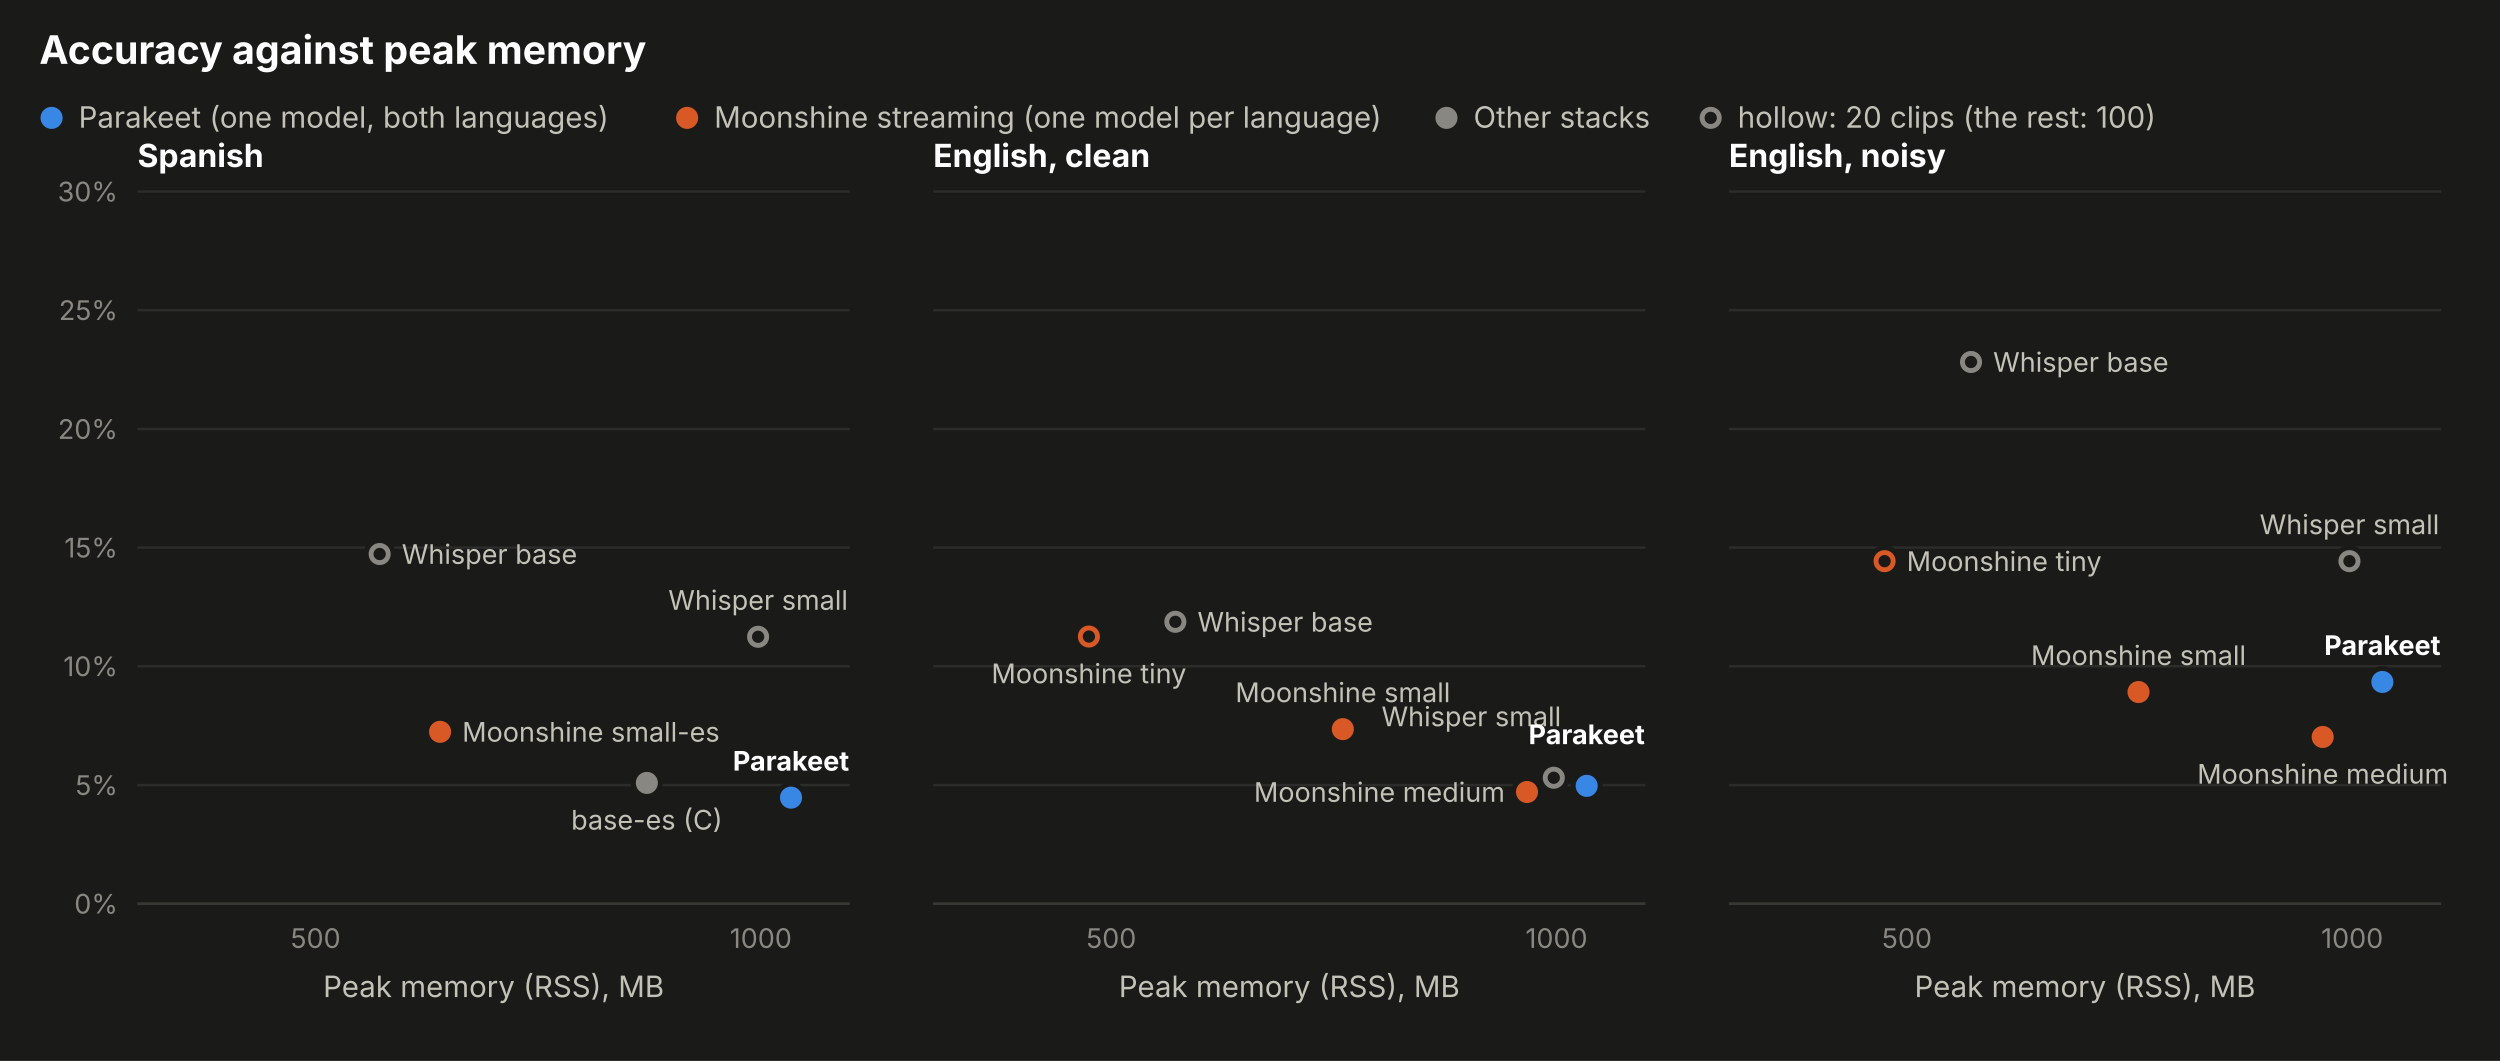
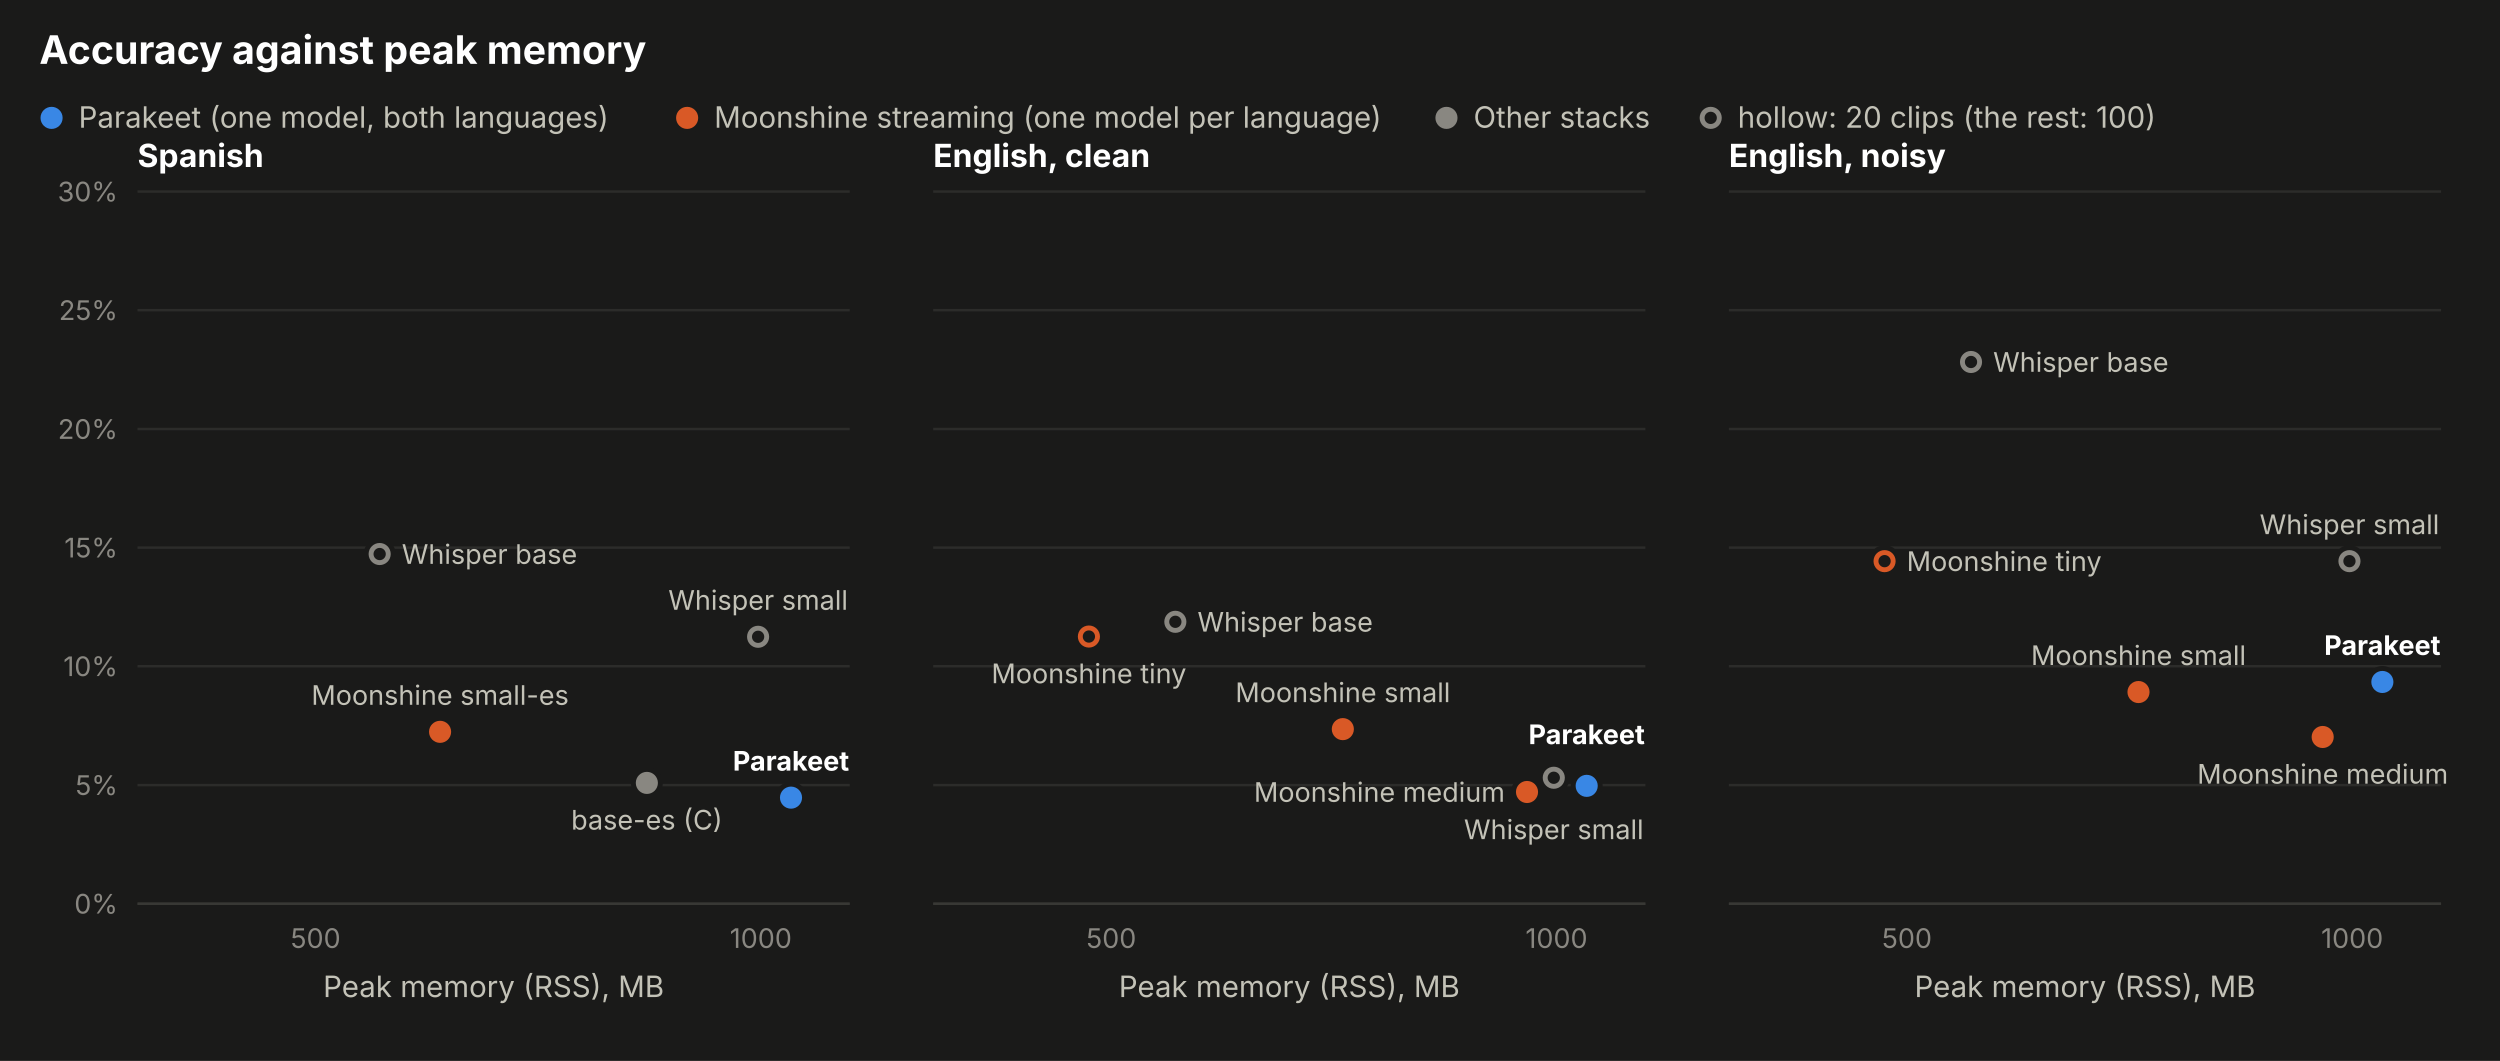
<svg xmlns="http://www.w3.org/2000/svg" width="1018" height="432" viewBox="0 0 1018 432" role="img" font-family="system-ui, -apple-system, &quot;Segoe UI&quot;, sans-serif">
  <rect width="1018" height="432" fill="#1a1a19" />
  <text x="16.0" y="26.0" font-size="16" fill="#ffffff" text-anchor="start" font-weight="bold">Accuracy against peak memory</text>
  <circle cx="21.0" cy="48.0" r="6.5" fill="#1a1a19" />
  <circle cx="21.0" cy="48.0" r="4.5" fill="#3987e5" />
  <text x="32.0" y="52.0" font-size="12" fill="#c3c2b7" text-anchor="start" font-weight="normal">Parakeet (one model, both languages)</text>
  <circle cx="279.8" cy="48.0" r="6.5" fill="#1a1a19" />
  <circle cx="279.8" cy="48.0" r="4.5" fill="#d95926" />
  <text x="290.8" y="52.0" font-size="12" fill="#c3c2b7" text-anchor="start" font-weight="normal">Moonshine streaming (one model per language)</text>
  <circle cx="589.0" cy="48.0" r="6.5" fill="#1a1a19" />
  <circle cx="589.0" cy="48.0" r="4.5" fill="#898781" />
  <text x="600.0" y="52.0" font-size="12" fill="#c3c2b7" text-anchor="start" font-weight="normal">Other stacks</text>
  <circle cx="696.6" cy="48.0" r="6.5" fill="#1a1a19" />
  <circle cx="696.6" cy="48.0" r="3.5" fill="#1a1a19" stroke="#898781" stroke-width="2" />
  <text x="707.6" y="52.0" font-size="12" fill="#c3c2b7" text-anchor="start" font-weight="normal">hollow: 20 clips (the rest: 100)</text>
  <text x="56.0" y="68.0" font-size="13" fill="#ffffff" text-anchor="start" font-weight="bold">Spanish</text>
  <line x1="56.0" y1="368.0" x2="346.0" y2="368.0" stroke="#2c2c2a" stroke-width="1" />
  <text x="48.0" y="372.0" font-size="11" fill="#898781" text-anchor="end" font-weight="normal" style="font-variant-numeric: tabular-nums">0%</text>
  <line x1="56.0" y1="319.7" x2="346.0" y2="319.7" stroke="#2c2c2a" stroke-width="1" />
  <text x="48.0" y="323.7" font-size="11" fill="#898781" text-anchor="end" font-weight="normal" style="font-variant-numeric: tabular-nums">5%</text>
  <line x1="56.0" y1="271.3" x2="346.0" y2="271.3" stroke="#2c2c2a" stroke-width="1" />
  <text x="48.0" y="275.3" font-size="11" fill="#898781" text-anchor="end" font-weight="normal" style="font-variant-numeric: tabular-nums">10%</text>
  <line x1="56.0" y1="223.0" x2="346.0" y2="223.0" stroke="#2c2c2a" stroke-width="1" />
  <text x="48.0" y="227.0" font-size="11" fill="#898781" text-anchor="end" font-weight="normal" style="font-variant-numeric: tabular-nums">15%</text>
  <line x1="56.0" y1="174.7" x2="346.0" y2="174.7" stroke="#2c2c2a" stroke-width="1" />
  <text x="48.0" y="178.7" font-size="11" fill="#898781" text-anchor="end" font-weight="normal" style="font-variant-numeric: tabular-nums">20%</text>
  <line x1="56.0" y1="126.3" x2="346.0" y2="126.3" stroke="#2c2c2a" stroke-width="1" />
  <text x="48.0" y="130.3" font-size="11" fill="#898781" text-anchor="end" font-weight="normal" style="font-variant-numeric: tabular-nums">25%</text>
  <line x1="56.0" y1="78.0" x2="346.0" y2="78.0" stroke="#2c2c2a" stroke-width="1" />
  <text x="48.0" y="82.0" font-size="11" fill="#898781" text-anchor="end" font-weight="normal" style="font-variant-numeric: tabular-nums">30%</text>
  <line x1="56.0" y1="368.0" x2="346.0" y2="368.0" stroke="#383835" stroke-width="1" />
  <text x="128.5" y="386.0" font-size="11" fill="#898781" text-anchor="middle" font-weight="normal" style="font-variant-numeric: tabular-nums">500</text>
  <text x="309.8" y="386.0" font-size="11" fill="#898781" text-anchor="middle" font-weight="normal" style="font-variant-numeric: tabular-nums">1000</text>
  <text x="201.0" y="406.0" font-size="12" fill="#c3c2b7" text-anchor="middle" font-weight="normal">Peak memory (RSS), MB</text>
  <circle cx="263.4" cy="318.8" r="6.5" fill="#1a1a19" />
  <circle cx="263.4" cy="318.8" r="4.5" fill="#898781" />
  <circle cx="154.6" cy="225.6" r="6.5" fill="#1a1a19" />
  <circle cx="154.6" cy="225.6" r="3.5" fill="#1a1a19" stroke="#898781" stroke-width="2" />
  <circle cx="308.7" cy="259.3" r="6.5" fill="#1a1a19" />
  <circle cx="308.7" cy="259.3" r="3.5" fill="#1a1a19" stroke="#898781" stroke-width="2" />
  <circle cx="179.2" cy="298.0" r="6.5" fill="#1a1a19" />
  <circle cx="179.2" cy="298.0" r="4.5" fill="#d95926" />
  <circle cx="322.1" cy="324.8" r="6.5" fill="#1a1a19" />
  <circle cx="322.1" cy="324.8" r="4.5" fill="#3987e5" />
  <text x="263.4" y="337.8" font-size="11" fill="#c3c2b7" text-anchor="middle" font-weight="normal">base-es (C)</text>
  <text x="163.6" y="229.6" font-size="11" fill="#c3c2b7" text-anchor="start" font-weight="normal">Whisper base</text>
  <text x="308.7" y="248.3" font-size="11" fill="#c3c2b7" text-anchor="middle" font-weight="normal">Whisper small</text>
-   <text x="188.2" y="302.0" font-size="11" fill="#c3c2b7" text-anchor="start" font-weight="normal">Moonshine small-es</text>
+   <text x="179.2" y="287.0" font-size="11" fill="#c3c2b7" text-anchor="middle" font-weight="normal">Moonshine small-es</text>
  <text x="322.1" y="313.8" font-size="11" fill="#ffffff" text-anchor="middle" font-weight="bold">Parakeet</text>
  <text x="380.0" y="68.0" font-size="13" fill="#ffffff" text-anchor="start" font-weight="bold">English, clean</text>
  <line x1="380.0" y1="368.0" x2="670.0" y2="368.0" stroke="#2c2c2a" stroke-width="1" />
  <line x1="380.0" y1="319.7" x2="670.0" y2="319.7" stroke="#2c2c2a" stroke-width="1" />
  <line x1="380.0" y1="271.3" x2="670.0" y2="271.3" stroke="#2c2c2a" stroke-width="1" />
  <line x1="380.0" y1="223.0" x2="670.0" y2="223.0" stroke="#2c2c2a" stroke-width="1" />
  <line x1="380.0" y1="174.7" x2="670.0" y2="174.7" stroke="#2c2c2a" stroke-width="1" />
  <line x1="380.0" y1="126.3" x2="670.0" y2="126.3" stroke="#2c2c2a" stroke-width="1" />
  <line x1="380.0" y1="78.0" x2="670.0" y2="78.0" stroke="#2c2c2a" stroke-width="1" />
  <line x1="380.0" y1="368.0" x2="670.0" y2="368.0" stroke="#383835" stroke-width="1" />
  <text x="452.5" y="386.0" font-size="11" fill="#898781" text-anchor="middle" font-weight="normal" style="font-variant-numeric: tabular-nums">500</text>
  <text x="633.8" y="386.0" font-size="11" fill="#898781" text-anchor="middle" font-weight="normal" style="font-variant-numeric: tabular-nums">1000</text>
  <text x="525.0" y="406.0" font-size="12" fill="#c3c2b7" text-anchor="middle" font-weight="normal">Peak memory (RSS), MB</text>
  <circle cx="478.6" cy="253.2" r="6.5" fill="#1a1a19" />
  <circle cx="478.6" cy="253.2" r="3.5" fill="#1a1a19" stroke="#898781" stroke-width="2" />
  <circle cx="632.7" cy="316.7" r="6.5" fill="#1a1a19" />
  <circle cx="632.7" cy="316.7" r="3.5" fill="#1a1a19" stroke="#898781" stroke-width="2" />
  <circle cx="443.4" cy="259.2" r="6.5" fill="#1a1a19" />
  <circle cx="443.4" cy="259.2" r="3.5" fill="#1a1a19" stroke="#d95926" stroke-width="2" />
  <circle cx="546.8" cy="296.9" r="6.5" fill="#1a1a19" />
  <circle cx="546.8" cy="296.9" r="4.5" fill="#d95926" />
  <circle cx="621.8" cy="322.5" r="6.5" fill="#1a1a19" />
  <circle cx="621.8" cy="322.5" r="4.5" fill="#d95926" />
  <circle cx="646.1" cy="320.0" r="6.5" fill="#1a1a19" />
  <circle cx="646.1" cy="320.0" r="4.5" fill="#3987e5" />
  <text x="487.6" y="257.2" font-size="11" fill="#c3c2b7" text-anchor="start" font-weight="normal">Whisper base</text>
-   <text x="635.7" y="295.7" font-size="11" fill="#c3c2b7" text-anchor="end" font-weight="normal">Whisper small</text>
+   <text x="632.7" y="341.7" font-size="11" fill="#c3c2b7" text-anchor="middle" font-weight="normal">Whisper small</text>
  <text x="443.4" y="278.2" font-size="11" fill="#c3c2b7" text-anchor="middle" font-weight="normal">Moonshine tiny</text>
  <text x="546.8" y="285.9" font-size="11" fill="#c3c2b7" text-anchor="middle" font-weight="normal">Moonshine small</text>
  <text x="612.8" y="326.5" font-size="11" fill="#c3c2b7" text-anchor="end" font-weight="normal">Moonshine medium</text>
  <text x="646.1" y="303.0" font-size="11" fill="#ffffff" text-anchor="middle" font-weight="bold">Parakeet</text>
  <text x="704.0" y="68.0" font-size="13" fill="#ffffff" text-anchor="start" font-weight="bold">English, noisy</text>
  <line x1="704.0" y1="368.0" x2="994.0" y2="368.0" stroke="#2c2c2a" stroke-width="1" />
  <line x1="704.0" y1="319.7" x2="994.0" y2="319.7" stroke="#2c2c2a" stroke-width="1" />
  <line x1="704.0" y1="271.3" x2="994.0" y2="271.3" stroke="#2c2c2a" stroke-width="1" />
  <line x1="704.0" y1="223.0" x2="994.0" y2="223.0" stroke="#2c2c2a" stroke-width="1" />
  <line x1="704.0" y1="174.7" x2="994.0" y2="174.7" stroke="#2c2c2a" stroke-width="1" />
  <line x1="704.0" y1="126.3" x2="994.0" y2="126.3" stroke="#2c2c2a" stroke-width="1" />
  <line x1="704.0" y1="78.0" x2="994.0" y2="78.0" stroke="#2c2c2a" stroke-width="1" />
  <line x1="704.0" y1="368.0" x2="994.0" y2="368.0" stroke="#383835" stroke-width="1" />
  <text x="776.5" y="386.0" font-size="11" fill="#898781" text-anchor="middle" font-weight="normal" style="font-variant-numeric: tabular-nums">500</text>
  <text x="957.8" y="386.0" font-size="11" fill="#898781" text-anchor="middle" font-weight="normal" style="font-variant-numeric: tabular-nums">1000</text>
  <text x="849.0" y="406.0" font-size="12" fill="#c3c2b7" text-anchor="middle" font-weight="normal">Peak memory (RSS), MB</text>
  <circle cx="802.6" cy="147.4" r="6.5" fill="#1a1a19" />
  <circle cx="802.6" cy="147.4" r="3.5" fill="#1a1a19" stroke="#898781" stroke-width="2" />
  <circle cx="956.7" cy="228.5" r="6.5" fill="#1a1a19" />
  <circle cx="956.7" cy="228.5" r="3.5" fill="#1a1a19" stroke="#898781" stroke-width="2" />
  <circle cx="767.4" cy="228.5" r="6.5" fill="#1a1a19" />
  <circle cx="767.4" cy="228.5" r="3.5" fill="#1a1a19" stroke="#d95926" stroke-width="2" />
  <circle cx="870.8" cy="281.8" r="6.5" fill="#1a1a19" />
  <circle cx="870.8" cy="281.8" r="4.5" fill="#d95926" />
  <circle cx="945.8" cy="300.1" r="6.5" fill="#1a1a19" />
  <circle cx="945.8" cy="300.1" r="4.5" fill="#d95926" />
  <circle cx="970.1" cy="277.7" r="6.5" fill="#1a1a19" />
  <circle cx="970.1" cy="277.7" r="4.5" fill="#3987e5" />
  <text x="811.6" y="151.4" font-size="11" fill="#c3c2b7" text-anchor="start" font-weight="normal">Whisper base</text>
  <text x="956.7" y="217.5" font-size="11" fill="#c3c2b7" text-anchor="middle" font-weight="normal">Whisper small</text>
  <text x="776.4" y="232.5" font-size="11" fill="#c3c2b7" text-anchor="start" font-weight="normal">Moonshine tiny</text>
  <text x="870.8" y="270.8" font-size="11" fill="#c3c2b7" text-anchor="middle" font-weight="normal">Moonshine small</text>
  <text x="945.8" y="319.1" font-size="11" fill="#c3c2b7" text-anchor="middle" font-weight="normal">Moonshine medium</text>
  <text x="970.1" y="266.7" font-size="11" fill="#ffffff" text-anchor="middle" font-weight="bold">Parakeet</text>
</svg>
